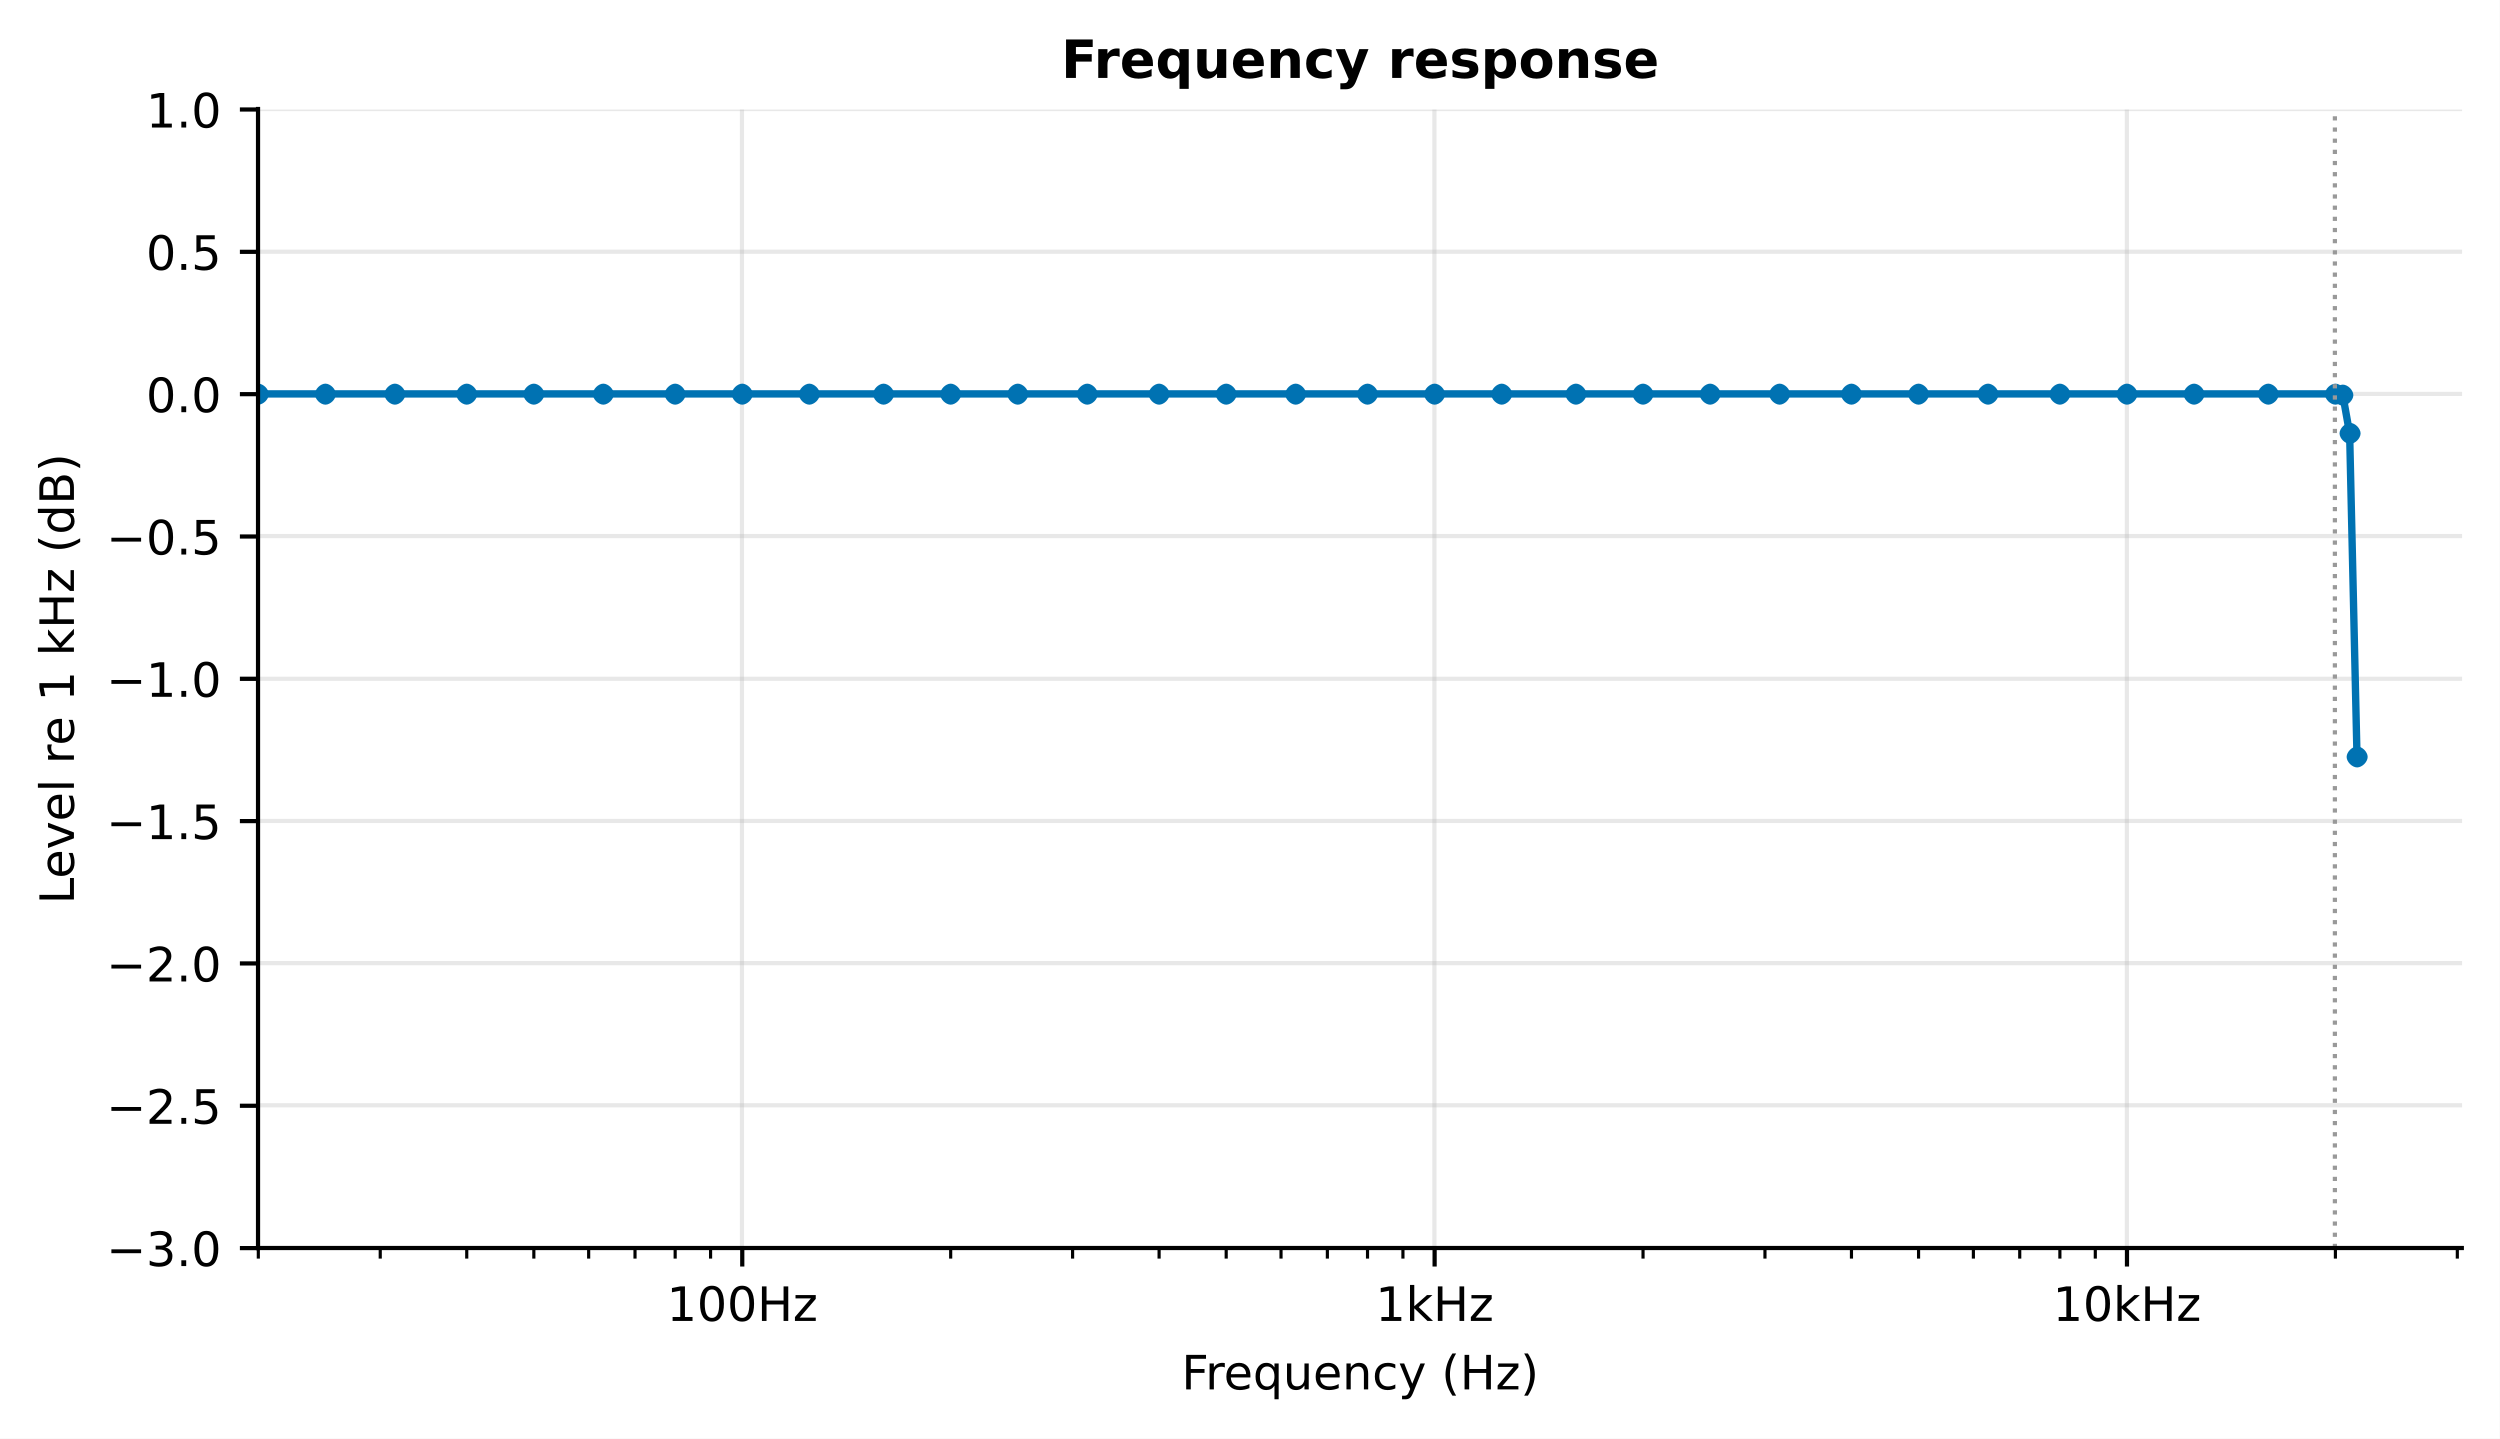
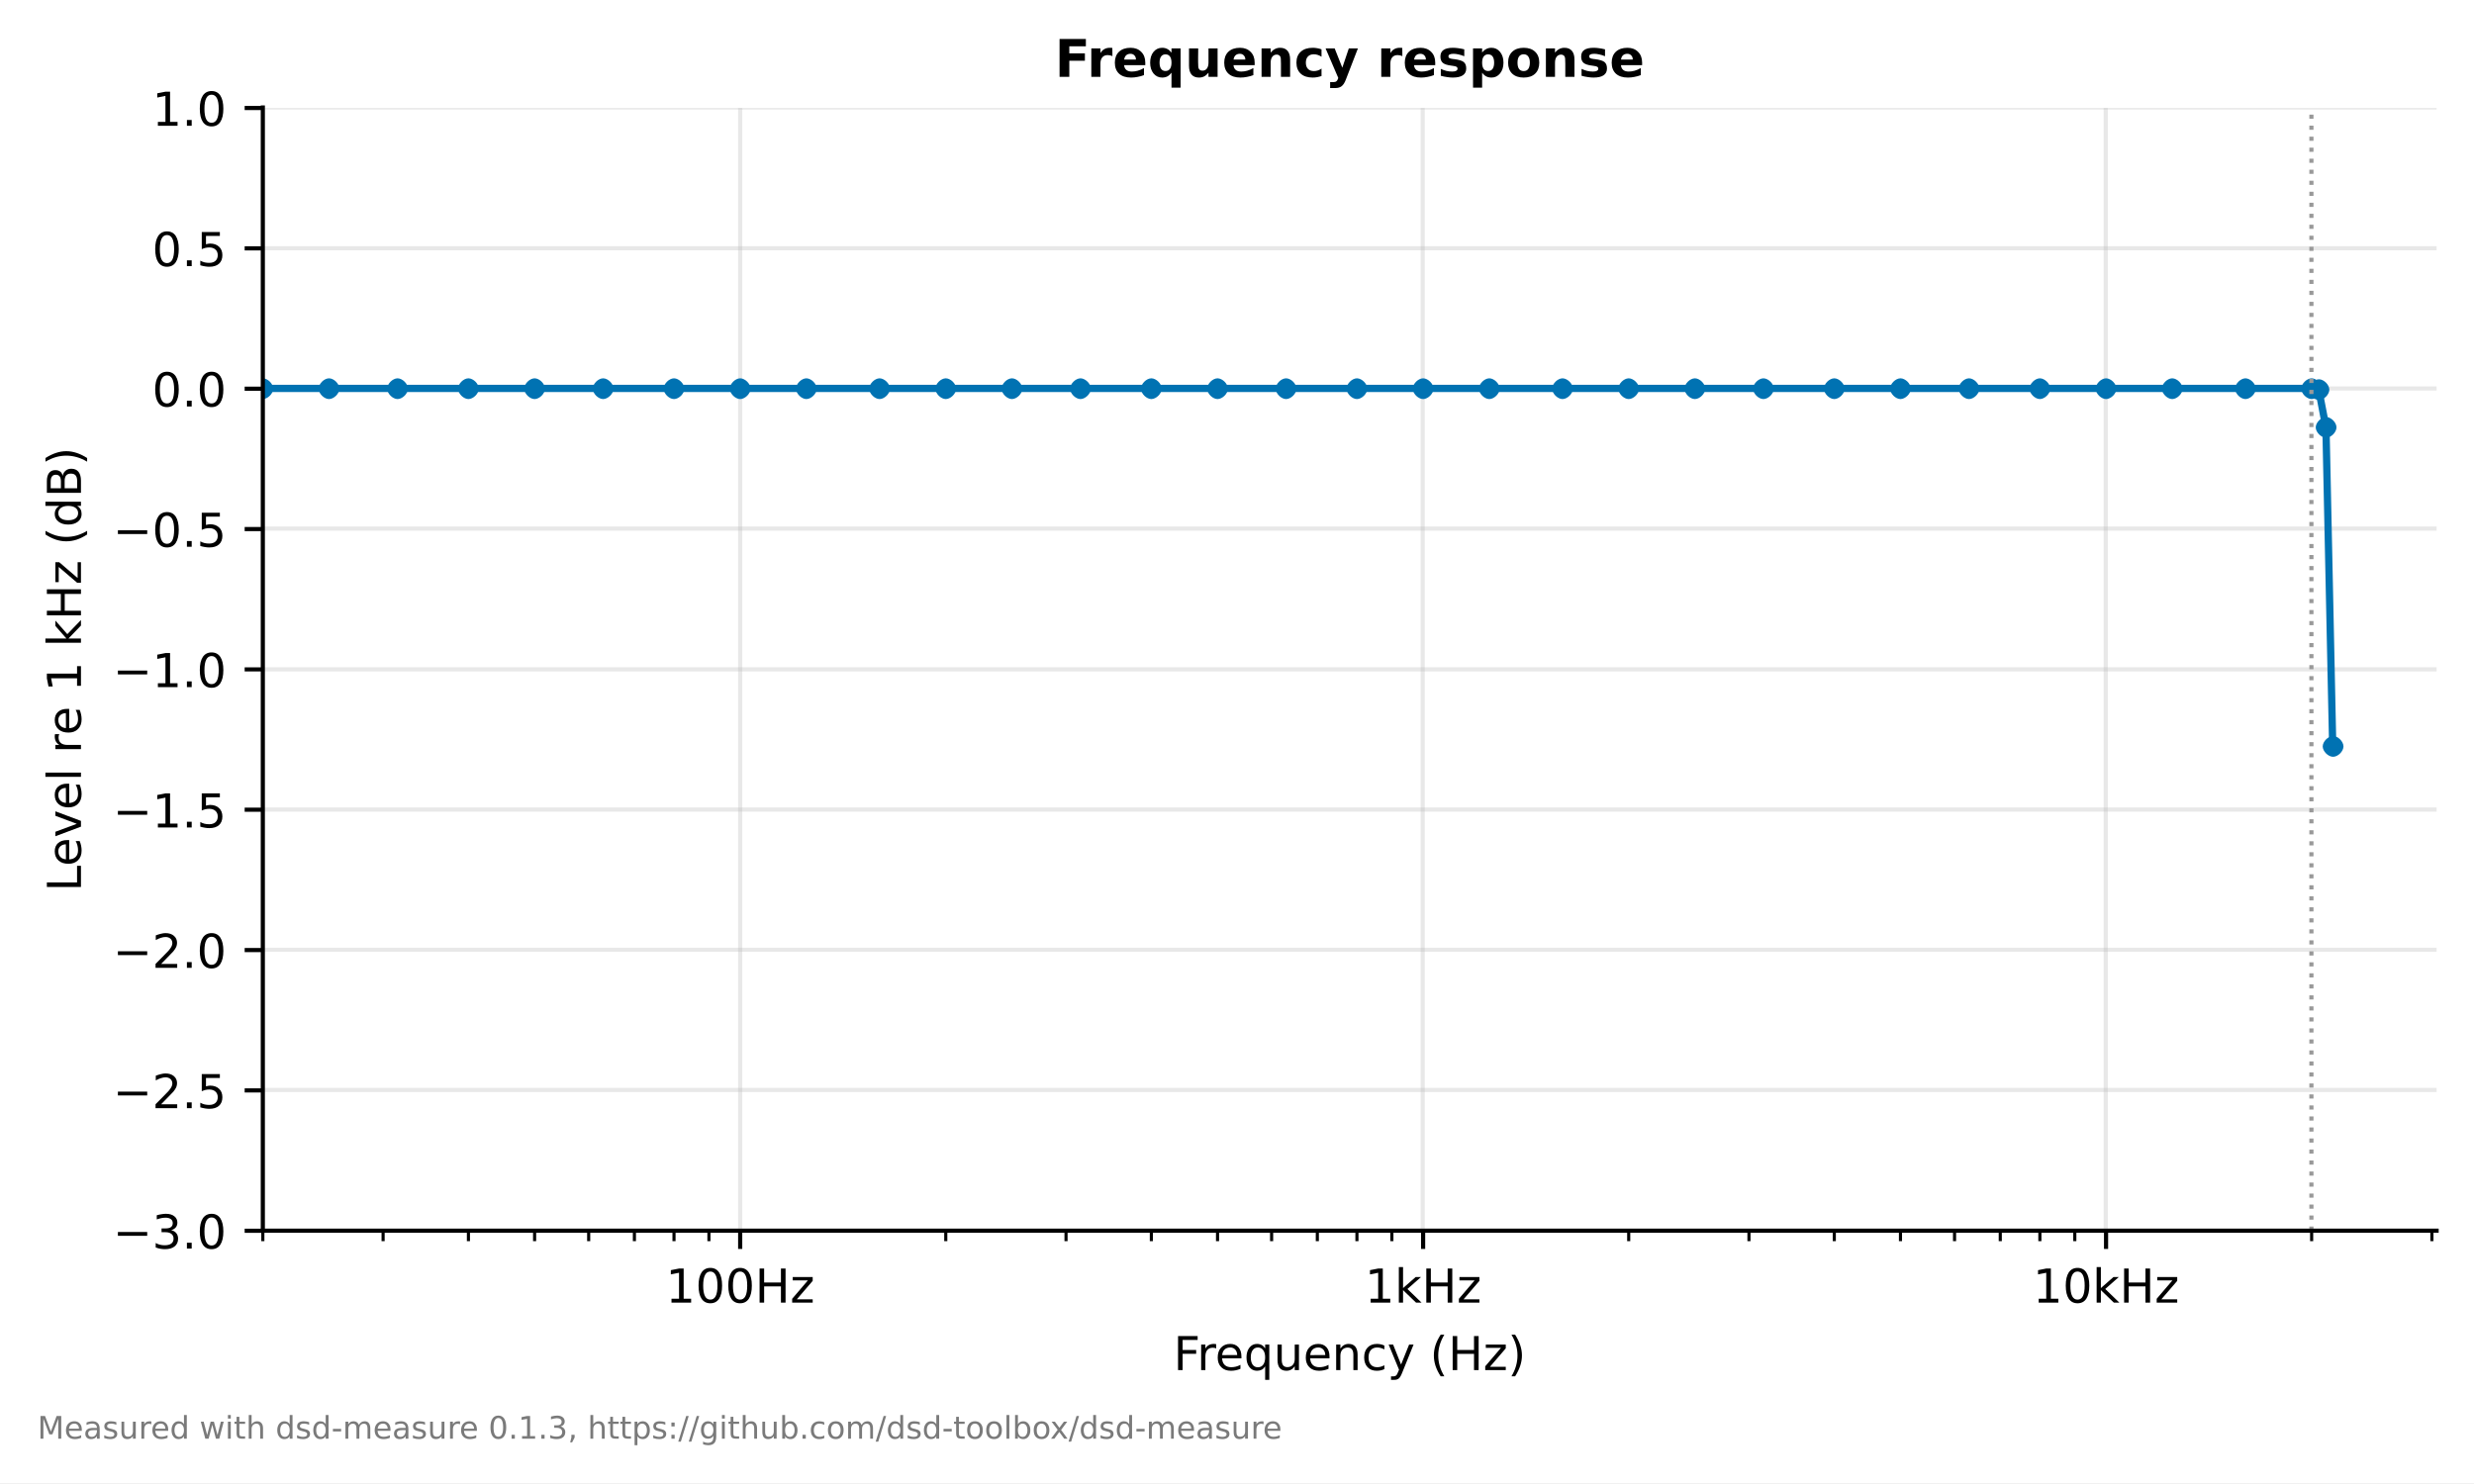
- <svg xmlns="http://www.w3.org/2000/svg" xmlns:xlink="http://www.w3.org/1999/xlink" width="474.755pt" height="273.214pt" viewBox="0 0 474.755 273.214" version="1.1">
+ <svg xmlns="http://www.w3.org/2000/svg" xmlns:xlink="http://www.w3.org/1999/xlink" width="476.302pt" height="285.698pt" viewBox="0 0 476.302 285.698" version="1.1">
  <defs>
    <style type="text/css">*{stroke-linejoin: round; stroke-linecap: butt}</style>
  </defs>
  <g id="figure_1">
    <g id="patch_1">
-       <path d="M 0 273.2  L 474.7 273.2  L 474.7 0  L 0 0  z " style="fill: #ffffff" />
+       <path d="M 0 285.6  L 476.3 285.6  L 476.3 0  L 0 0  z " style="fill: #ffffff" />
    </g>
    <g id="axes_1">
      <g id="patch_2">
-         <path d="M 49.0 237.0  L 467.5 237.0  L 467.5 20.7  L 49.0 20.7  z " style="fill: #ffffff" />
+         <path d="M 50.6 237.0  L 469.1 237.0  L 469.1 20.7  L 50.6 20.7  z " style="fill: #ffffff" />
      </g>
      <g id="matplotlib.axis_1">
        <g id="xtick_1">
          <g id="line2d_1">
-             <path d="M 140.9 237.0  L 140.9 20.7  " clip-path="url(#p0782255ea8)" style="fill: none; stroke: #b0b0b0; stroke-opacity: 0.3; stroke-width: 0.8; stroke-linecap: square" />
+             <path d="M 142.5 237.0  L 142.5 20.7  " clip-path="url(#p677a6bd1a1)" style="fill: none; stroke: #b0b0b0; stroke-opacity: 0.3; stroke-width: 0.8; stroke-linecap: square" />
          </g>
          <g id="line2d_2">
            <defs>
              <path id="m8cd0ebf494" d="M 0 0  L 0 3.5  " style="stroke: #000000; stroke-width: 0.8" />
            </defs>
            <g>
-               <use xlink:href="#m8cd0ebf494" x="140.956" y="237.014" style="stroke: #000000; stroke-width: 0.8" />
+               <use xlink:href="#m8cd0ebf494" x="142.503" y="237.014" style="stroke: #000000; stroke-width: 0.8" />
            </g>
          </g>
          <g id="text_1">
-             <text style="font-size: 9px; font-family: 'DejaVu Sans', 'Bitstream Vera Sans', 'Computer Modern Sans Serif', 'Lucida Grande', 'Verdana', 'Geneva', 'Lucid', 'Arial', 'Helvetica', 'Avant Garde', sans-serif; text-anchor: middle" x="140.956" y="250.852" transform="rotate(-0 140.9562 250.8515)">100Hz</text>
+             <text style="font-size: 9px; font-family: 'DejaVu Sans', 'Bitstream Vera Sans', 'Computer Modern Sans Serif', 'Lucida Grande', 'Verdana', 'Geneva', 'Lucid', 'Arial', 'Helvetica', 'Avant Garde', sans-serif; text-anchor: middle" x="142.503" y="250.852" transform="rotate(-0 142.5031 250.8515)">100Hz</text>
          </g>
        </g>
        <g id="xtick_2">
          <g id="line2d_3">
-             <path d="M 272.4 237.0  L 272.4 20.7  " clip-path="url(#p0782255ea8)" style="fill: none; stroke: #b0b0b0; stroke-opacity: 0.3; stroke-width: 0.8; stroke-linecap: square" />
+             <path d="M 273.9 237.0  L 273.9 20.7  " clip-path="url(#p677a6bd1a1)" style="fill: none; stroke: #b0b0b0; stroke-opacity: 0.3; stroke-width: 0.8; stroke-linecap: square" />
          </g>
          <g id="line2d_4">
            <g>
-               <use xlink:href="#m8cd0ebf494" x="272.437" y="237.014" style="stroke: #000000; stroke-width: 0.8" />
+               <use xlink:href="#m8cd0ebf494" x="273.984" y="237.014" style="stroke: #000000; stroke-width: 0.8" />
            </g>
          </g>
          <g id="text_2">
-             <text style="font-size: 9px; font-family: 'DejaVu Sans', 'Bitstream Vera Sans', 'Computer Modern Sans Serif', 'Lucida Grande', 'Verdana', 'Geneva', 'Lucid', 'Arial', 'Helvetica', 'Avant Garde', sans-serif; text-anchor: middle" x="272.437" y="250.852" transform="rotate(-0 272.4368 250.8522)">1kHz</text>
+             <text style="font-size: 9px; font-family: 'DejaVu Sans', 'Bitstream Vera Sans', 'Computer Modern Sans Serif', 'Lucida Grande', 'Verdana', 'Geneva', 'Lucid', 'Arial', 'Helvetica', 'Avant Garde', sans-serif; text-anchor: middle" x="273.984" y="250.852" transform="rotate(-0 273.9837 250.8522)">1kHz</text>
          </g>
        </g>
        <g id="xtick_3">
          <g id="line2d_5">
-             <path d="M 403.9 237.0  L 403.9 20.7  " clip-path="url(#p0782255ea8)" style="fill: none; stroke: #b0b0b0; stroke-opacity: 0.3; stroke-width: 0.8; stroke-linecap: square" />
+             <path d="M 405.4 237.0  L 405.4 20.7  " clip-path="url(#p677a6bd1a1)" style="fill: none; stroke: #b0b0b0; stroke-opacity: 0.3; stroke-width: 0.8; stroke-linecap: square" />
          </g>
          <g id="line2d_6">
            <g>
-               <use xlink:href="#m8cd0ebf494" x="403.917" y="237.014" style="stroke: #000000; stroke-width: 0.8" />
+               <use xlink:href="#m8cd0ebf494" x="405.464" y="237.014" style="stroke: #000000; stroke-width: 0.8" />
            </g>
          </g>
          <g id="text_3">
-             <text style="font-size: 9px; font-family: 'DejaVu Sans', 'Bitstream Vera Sans', 'Computer Modern Sans Serif', 'Lucida Grande', 'Verdana', 'Geneva', 'Lucid', 'Arial', 'Helvetica', 'Avant Garde', sans-serif; text-anchor: middle" x="403.917" y="250.852" transform="rotate(-0 403.9175 250.8522)">10kHz</text>
+             <text style="font-size: 9px; font-family: 'DejaVu Sans', 'Bitstream Vera Sans', 'Computer Modern Sans Serif', 'Lucida Grande', 'Verdana', 'Geneva', 'Lucid', 'Arial', 'Helvetica', 'Avant Garde', sans-serif; text-anchor: middle" x="405.464" y="250.852" transform="rotate(-0 405.4643 250.8522)">10kHz</text>
          </g>
        </g>
        <g id="xtick_4">
          <g id="line2d_7">
            <defs>
              <path id="mee58567cf6" d="M 0 0  L 0 2  " style="stroke: #000000; stroke-width: 0.6" />
            </defs>
            <g>
-               <use xlink:href="#mee58567cf6" x="49.055" y="237.014" style="stroke: #000000; stroke-width: 0.6" />
+               <use xlink:href="#mee58567cf6" x="50.602" y="237.014" style="stroke: #000000; stroke-width: 0.6" />
            </g>
          </g>
        </g>
        <g id="xtick_5">
          <g id="line2d_8">
            <g>
-               <use xlink:href="#mee58567cf6" x="72.208" y="237.014" style="stroke: #000000; stroke-width: 0.6" />
+               <use xlink:href="#mee58567cf6" x="73.755" y="237.014" style="stroke: #000000; stroke-width: 0.6" />
            </g>
          </g>
        </g>
        <g id="xtick_6">
          <g id="line2d_9">
            <g>
-               <use xlink:href="#mee58567cf6" x="88.635" y="237.014" style="stroke: #000000; stroke-width: 0.6" />
+               <use xlink:href="#mee58567cf6" x="90.182" y="237.014" style="stroke: #000000; stroke-width: 0.6" />
            </g>
          </g>
        </g>
        <g id="xtick_7">
          <g id="line2d_10">
            <g>
-               <use xlink:href="#mee58567cf6" x="101.377" y="237.014" style="stroke: #000000; stroke-width: 0.6" />
+               <use xlink:href="#mee58567cf6" x="102.924" y="237.014" style="stroke: #000000; stroke-width: 0.6" />
            </g>
          </g>
        </g>
        <g id="xtick_8">
          <g id="line2d_11">
            <g>
-               <use xlink:href="#mee58567cf6" x="111.787" y="237.014" style="stroke: #000000; stroke-width: 0.6" />
+               <use xlink:href="#mee58567cf6" x="113.334" y="237.014" style="stroke: #000000; stroke-width: 0.6" />
            </g>
          </g>
        </g>
        <g id="xtick_9">
          <g id="line2d_12">
            <g>
-               <use xlink:href="#mee58567cf6" x="120.59" y="237.014" style="stroke: #000000; stroke-width: 0.6" />
+               <use xlink:href="#mee58567cf6" x="122.137" y="237.014" style="stroke: #000000; stroke-width: 0.6" />
            </g>
          </g>
        </g>
        <g id="xtick_10">
          <g id="line2d_13">
            <g>
-               <use xlink:href="#mee58567cf6" x="128.214" y="237.014" style="stroke: #000000; stroke-width: 0.6" />
+               <use xlink:href="#mee58567cf6" x="129.761" y="237.014" style="stroke: #000000; stroke-width: 0.6" />
            </g>
          </g>
        </g>
        <g id="xtick_11">
          <g id="line2d_14">
            <g>
-               <use xlink:href="#mee58567cf6" x="134.94" y="237.014" style="stroke: #000000; stroke-width: 0.6" />
+               <use xlink:href="#mee58567cf6" x="136.487" y="237.014" style="stroke: #000000; stroke-width: 0.6" />
            </g>
          </g>
        </g>
        <g id="xtick_12">
          <g id="line2d_15">
            <g>
-               <use xlink:href="#mee58567cf6" x="180.536" y="237.014" style="stroke: #000000; stroke-width: 0.6" />
+               <use xlink:href="#mee58567cf6" x="182.083" y="237.014" style="stroke: #000000; stroke-width: 0.6" />
            </g>
          </g>
        </g>
        <g id="xtick_13">
          <g id="line2d_16">
            <g>
-               <use xlink:href="#mee58567cf6" x="203.688" y="237.014" style="stroke: #000000; stroke-width: 0.6" />
+               <use xlink:href="#mee58567cf6" x="205.235" y="237.014" style="stroke: #000000; stroke-width: 0.6" />
            </g>
          </g>
        </g>
        <g id="xtick_14">
          <g id="line2d_17">
            <g>
-               <use xlink:href="#mee58567cf6" x="220.115" y="237.014" style="stroke: #000000; stroke-width: 0.6" />
+               <use xlink:href="#mee58567cf6" x="221.662" y="237.014" style="stroke: #000000; stroke-width: 0.6" />
            </g>
          </g>
        </g>
        <g id="xtick_15">
          <g id="line2d_18">
            <g>
-               <use xlink:href="#mee58567cf6" x="232.857" y="237.014" style="stroke: #000000; stroke-width: 0.6" />
+               <use xlink:href="#mee58567cf6" x="234.404" y="237.014" style="stroke: #000000; stroke-width: 0.6" />
            </g>
          </g>
        </g>
        <g id="xtick_16">
          <g id="line2d_19">
            <g>
-               <use xlink:href="#mee58567cf6" x="243.268" y="237.014" style="stroke: #000000; stroke-width: 0.6" />
+               <use xlink:href="#mee58567cf6" x="244.815" y="237.014" style="stroke: #000000; stroke-width: 0.6" />
            </g>
          </g>
        </g>
        <g id="xtick_17">
          <g id="line2d_20">
            <g>
-               <use xlink:href="#mee58567cf6" x="252.07" y="237.014" style="stroke: #000000; stroke-width: 0.6" />
+               <use xlink:href="#mee58567cf6" x="253.617" y="237.014" style="stroke: #000000; stroke-width: 0.6" />
            </g>
          </g>
        </g>
        <g id="xtick_18">
          <g id="line2d_21">
            <g>
-               <use xlink:href="#mee58567cf6" x="259.695" y="237.014" style="stroke: #000000; stroke-width: 0.6" />
+               <use xlink:href="#mee58567cf6" x="261.242" y="237.014" style="stroke: #000000; stroke-width: 0.6" />
            </g>
          </g>
        </g>
        <g id="xtick_19">
          <g id="line2d_22">
            <g>
-               <use xlink:href="#mee58567cf6" x="266.421" y="237.014" style="stroke: #000000; stroke-width: 0.6" />
+               <use xlink:href="#mee58567cf6" x="267.967" y="237.014" style="stroke: #000000; stroke-width: 0.6" />
            </g>
          </g>
        </g>
        <g id="xtick_20">
          <g id="line2d_23">
            <g>
-               <use xlink:href="#mee58567cf6" x="312.016" y="237.014" style="stroke: #000000; stroke-width: 0.6" />
+               <use xlink:href="#mee58567cf6" x="313.563" y="237.014" style="stroke: #000000; stroke-width: 0.6" />
            </g>
          </g>
        </g>
        <g id="xtick_21">
          <g id="line2d_24">
            <g>
-               <use xlink:href="#mee58567cf6" x="335.169" y="237.014" style="stroke: #000000; stroke-width: 0.6" />
+               <use xlink:href="#mee58567cf6" x="336.716" y="237.014" style="stroke: #000000; stroke-width: 0.6" />
            </g>
          </g>
        </g>
        <g id="xtick_22">
          <g id="line2d_25">
            <g>
-               <use xlink:href="#mee58567cf6" x="351.596" y="237.014" style="stroke: #000000; stroke-width: 0.6" />
+               <use xlink:href="#mee58567cf6" x="353.143" y="237.014" style="stroke: #000000; stroke-width: 0.6" />
            </g>
          </g>
        </g>
        <g id="xtick_23">
          <g id="line2d_26">
            <g>
-               <use xlink:href="#mee58567cf6" x="364.338" y="237.014" style="stroke: #000000; stroke-width: 0.6" />
+               <use xlink:href="#mee58567cf6" x="365.885" y="237.014" style="stroke: #000000; stroke-width: 0.6" />
            </g>
          </g>
        </g>
        <g id="xtick_24">
          <g id="line2d_27">
            <g>
-               <use xlink:href="#mee58567cf6" x="374.749" y="237.014" style="stroke: #000000; stroke-width: 0.6" />
+               <use xlink:href="#mee58567cf6" x="376.296" y="237.014" style="stroke: #000000; stroke-width: 0.6" />
            </g>
          </g>
        </g>
        <g id="xtick_25">
          <g id="line2d_28">
            <g>
-               <use xlink:href="#mee58567cf6" x="383.551" y="237.014" style="stroke: #000000; stroke-width: 0.6" />
+               <use xlink:href="#mee58567cf6" x="385.098" y="237.014" style="stroke: #000000; stroke-width: 0.6" />
            </g>
          </g>
        </g>
        <g id="xtick_26">
          <g id="line2d_29">
            <g>
-               <use xlink:href="#mee58567cf6" x="391.176" y="237.014" style="stroke: #000000; stroke-width: 0.6" />
+               <use xlink:href="#mee58567cf6" x="392.723" y="237.014" style="stroke: #000000; stroke-width: 0.6" />
            </g>
          </g>
        </g>
        <g id="xtick_27">
          <g id="line2d_30">
            <g>
-               <use xlink:href="#mee58567cf6" x="397.901" y="237.014" style="stroke: #000000; stroke-width: 0.6" />
+               <use xlink:href="#mee58567cf6" x="399.448" y="237.014" style="stroke: #000000; stroke-width: 0.6" />
            </g>
          </g>
        </g>
        <g id="xtick_28">
          <g id="line2d_31">
            <g>
-               <use xlink:href="#mee58567cf6" x="443.497" y="237.014" style="stroke: #000000; stroke-width: 0.6" />
+               <use xlink:href="#mee58567cf6" x="445.044" y="237.014" style="stroke: #000000; stroke-width: 0.6" />
            </g>
          </g>
        </g>
        <g id="xtick_29">
          <g id="line2d_32">
            <g>
-               <use xlink:href="#mee58567cf6" x="466.65" y="237.014" style="stroke: #000000; stroke-width: 0.6" />
+               <use xlink:href="#mee58567cf6" x="468.197" y="237.014" style="stroke: #000000; stroke-width: 0.6" />
            </g>
          </g>
        </g>
        <g id="text_4">
-           <text style="font-size: 9px; font-family: 'DejaVu Sans', 'Bitstream Vera Sans', 'Computer Modern Sans Serif', 'Lucida Grande', 'Verdana', 'Geneva', 'Lucid', 'Arial', 'Helvetica', 'Avant Garde', sans-serif; text-anchor: middle" x="258.305" y="263.852" transform="rotate(-0 258.3052 263.8523)">Frequency (Hz)</text>
+           <text style="font-size: 9px; font-family: 'DejaVu Sans', 'Bitstream Vera Sans', 'Computer Modern Sans Serif', 'Lucida Grande', 'Verdana', 'Geneva', 'Lucid', 'Arial', 'Helvetica', 'Avant Garde', sans-serif; text-anchor: middle" x="259.852" y="263.852" transform="rotate(-0 259.8521 263.8523)">Frequency (Hz)</text>
        </g>
      </g>
      <g id="matplotlib.axis_2">
        <g id="ytick_1">
          <g id="line2d_33">
-             <path d="M 49.0 237.0  L 467.5 237.0  " clip-path="url(#p0782255ea8)" style="fill: none; stroke: #b0b0b0; stroke-opacity: 0.3; stroke-width: 0.8; stroke-linecap: square" />
+             <path d="M 50.6 237.0  L 469.1 237.0  " clip-path="url(#p677a6bd1a1)" style="fill: none; stroke: #b0b0b0; stroke-opacity: 0.3; stroke-width: 0.8; stroke-linecap: square" />
          </g>
          <g id="line2d_34">
            <defs>
              <path id="mc18d02b6f9" d="M 0 0  L -3.5 0  " style="stroke: #000000; stroke-width: 0.8" />
            </defs>
            <g>
-               <use xlink:href="#mc18d02b6f9" x="49.055" y="237.014" style="stroke: #000000; stroke-width: 0.8" />
+               <use xlink:href="#mc18d02b6f9" x="50.602" y="237.014" style="stroke: #000000; stroke-width: 0.8" />
            </g>
          </g>
          <g id="text_5">
-             <text style="font-size: 9px; font-family: 'DejaVu Sans', 'Bitstream Vera Sans', 'Computer Modern Sans Serif', 'Lucida Grande', 'Verdana', 'Geneva', 'Lucid', 'Arial', 'Helvetica', 'Avant Garde', sans-serif; text-anchor: end" x="42.055" y="240.433" transform="rotate(-0 42.05523 240.4326)">−3.0</text>
+             <text style="font-size: 9px; font-family: 'DejaVu Sans', 'Bitstream Vera Sans', 'Computer Modern Sans Serif', 'Lucida Grande', 'Verdana', 'Geneva', 'Lucid', 'Arial', 'Helvetica', 'Avant Garde', sans-serif; text-anchor: end" x="43.602" y="240.433" transform="rotate(-0 43.60211 240.4326)">−3.0</text>
          </g>
        </g>
        <g id="ytick_2">
          <g id="line2d_35">
-             <path d="M 49.0 209.9  L 467.5 209.9  " clip-path="url(#p0782255ea8)" style="fill: none; stroke: #b0b0b0; stroke-opacity: 0.3; stroke-width: 0.8; stroke-linecap: square" />
+             <path d="M 50.6 209.9  L 469.1 209.9  " clip-path="url(#p677a6bd1a1)" style="fill: none; stroke: #b0b0b0; stroke-opacity: 0.3; stroke-width: 0.8; stroke-linecap: square" />
          </g>
          <g id="line2d_36">
            <g>
-               <use xlink:href="#mc18d02b6f9" x="49.055" y="209.987" style="stroke: #000000; stroke-width: 0.8" />
+               <use xlink:href="#mc18d02b6f9" x="50.602" y="209.987" style="stroke: #000000; stroke-width: 0.8" />
            </g>
          </g>
          <g id="text_6">
-             <text style="font-size: 9px; font-family: 'DejaVu Sans', 'Bitstream Vera Sans', 'Computer Modern Sans Serif', 'Lucida Grande', 'Verdana', 'Geneva', 'Lucid', 'Arial', 'Helvetica', 'Avant Garde', sans-serif; text-anchor: end" x="42.055" y="213.406" transform="rotate(-0 42.05523 213.4056)">−2.5</text>
+             <text style="font-size: 9px; font-family: 'DejaVu Sans', 'Bitstream Vera Sans', 'Computer Modern Sans Serif', 'Lucida Grande', 'Verdana', 'Geneva', 'Lucid', 'Arial', 'Helvetica', 'Avant Garde', sans-serif; text-anchor: end" x="43.602" y="213.406" transform="rotate(-0 43.60211 213.4056)">−2.5</text>
          </g>
        </g>
        <g id="ytick_3">
          <g id="line2d_37">
-             <path d="M 49.0 182.9  L 467.5 182.9  " clip-path="url(#p0782255ea8)" style="fill: none; stroke: #b0b0b0; stroke-opacity: 0.3; stroke-width: 0.8; stroke-linecap: square" />
+             <path d="M 50.6 182.9  L 469.1 182.9  " clip-path="url(#p677a6bd1a1)" style="fill: none; stroke: #b0b0b0; stroke-opacity: 0.3; stroke-width: 0.8; stroke-linecap: square" />
          </g>
          <g id="line2d_38">
            <g>
-               <use xlink:href="#mc18d02b6f9" x="49.055" y="182.96" style="stroke: #000000; stroke-width: 0.8" />
+               <use xlink:href="#mc18d02b6f9" x="50.602" y="182.96" style="stroke: #000000; stroke-width: 0.8" />
            </g>
          </g>
          <g id="text_7">
-             <text style="font-size: 9px; font-family: 'DejaVu Sans', 'Bitstream Vera Sans', 'Computer Modern Sans Serif', 'Lucida Grande', 'Verdana', 'Geneva', 'Lucid', 'Arial', 'Helvetica', 'Avant Garde', sans-serif; text-anchor: end" x="42.055" y="186.379" transform="rotate(-0 42.05523 186.3786)">−2.0</text>
+             <text style="font-size: 9px; font-family: 'DejaVu Sans', 'Bitstream Vera Sans', 'Computer Modern Sans Serif', 'Lucida Grande', 'Verdana', 'Geneva', 'Lucid', 'Arial', 'Helvetica', 'Avant Garde', sans-serif; text-anchor: end" x="43.602" y="186.379" transform="rotate(-0 43.60211 186.3786)">−2.0</text>
          </g>
        </g>
        <g id="ytick_4">
          <g id="line2d_39">
-             <path d="M 49.0 155.9  L 467.5 155.9  " clip-path="url(#p0782255ea8)" style="fill: none; stroke: #b0b0b0; stroke-opacity: 0.3; stroke-width: 0.8; stroke-linecap: square" />
+             <path d="M 50.6 155.9  L 469.1 155.9  " clip-path="url(#p677a6bd1a1)" style="fill: none; stroke: #b0b0b0; stroke-opacity: 0.3; stroke-width: 0.8; stroke-linecap: square" />
          </g>
          <g id="line2d_40">
            <g>
-               <use xlink:href="#mc18d02b6f9" x="49.055" y="155.933" style="stroke: #000000; stroke-width: 0.8" />
+               <use xlink:href="#mc18d02b6f9" x="50.602" y="155.933" style="stroke: #000000; stroke-width: 0.8" />
            </g>
          </g>
          <g id="text_8">
-             <text style="font-size: 9px; font-family: 'DejaVu Sans', 'Bitstream Vera Sans', 'Computer Modern Sans Serif', 'Lucida Grande', 'Verdana', 'Geneva', 'Lucid', 'Arial', 'Helvetica', 'Avant Garde', sans-serif; text-anchor: end" x="42.055" y="159.352" transform="rotate(-0 42.05523 159.3516)">−1.5</text>
+             <text style="font-size: 9px; font-family: 'DejaVu Sans', 'Bitstream Vera Sans', 'Computer Modern Sans Serif', 'Lucida Grande', 'Verdana', 'Geneva', 'Lucid', 'Arial', 'Helvetica', 'Avant Garde', sans-serif; text-anchor: end" x="43.602" y="159.352" transform="rotate(-0 43.60211 159.3516)">−1.5</text>
          </g>
        </g>
        <g id="ytick_5">
          <g id="line2d_41">
-             <path d="M 49.0 128.9  L 467.5 128.9  " clip-path="url(#p0782255ea8)" style="fill: none; stroke: #b0b0b0; stroke-opacity: 0.3; stroke-width: 0.8; stroke-linecap: square" />
+             <path d="M 50.6 128.9  L 469.1 128.9  " clip-path="url(#p677a6bd1a1)" style="fill: none; stroke: #b0b0b0; stroke-opacity: 0.3; stroke-width: 0.8; stroke-linecap: square" />
          </g>
          <g id="line2d_42">
            <g>
-               <use xlink:href="#mc18d02b6f9" x="49.055" y="128.906" style="stroke: #000000; stroke-width: 0.8" />
+               <use xlink:href="#mc18d02b6f9" x="50.602" y="128.906" style="stroke: #000000; stroke-width: 0.8" />
            </g>
          </g>
          <g id="text_9">
-             <text style="font-size: 9px; font-family: 'DejaVu Sans', 'Bitstream Vera Sans', 'Computer Modern Sans Serif', 'Lucida Grande', 'Verdana', 'Geneva', 'Lucid', 'Arial', 'Helvetica', 'Avant Garde', sans-serif; text-anchor: end" x="42.055" y="132.325" transform="rotate(-0 42.05523 132.3246)">−1.0</text>
+             <text style="font-size: 9px; font-family: 'DejaVu Sans', 'Bitstream Vera Sans', 'Computer Modern Sans Serif', 'Lucida Grande', 'Verdana', 'Geneva', 'Lucid', 'Arial', 'Helvetica', 'Avant Garde', sans-serif; text-anchor: end" x="43.602" y="132.325" transform="rotate(-0 43.60211 132.3246)">−1.0</text>
          </g>
        </g>
        <g id="ytick_6">
          <g id="line2d_43">
-             <path d="M 49.0 101.8  L 467.5 101.8  " clip-path="url(#p0782255ea8)" style="fill: none; stroke: #b0b0b0; stroke-opacity: 0.3; stroke-width: 0.8; stroke-linecap: square" />
+             <path d="M 50.6 101.8  L 469.1 101.8  " clip-path="url(#p677a6bd1a1)" style="fill: none; stroke: #b0b0b0; stroke-opacity: 0.3; stroke-width: 0.8; stroke-linecap: square" />
          </g>
          <g id="line2d_44">
            <g>
-               <use xlink:href="#mc18d02b6f9" x="49.055" y="101.879" style="stroke: #000000; stroke-width: 0.8" />
+               <use xlink:href="#mc18d02b6f9" x="50.602" y="101.879" style="stroke: #000000; stroke-width: 0.8" />
            </g>
          </g>
          <g id="text_10">
-             <text style="font-size: 9px; font-family: 'DejaVu Sans', 'Bitstream Vera Sans', 'Computer Modern Sans Serif', 'Lucida Grande', 'Verdana', 'Geneva', 'Lucid', 'Arial', 'Helvetica', 'Avant Garde', sans-serif; text-anchor: end" x="42.055" y="105.298" transform="rotate(-0 42.05523 105.2976)">−0.5</text>
+             <text style="font-size: 9px; font-family: 'DejaVu Sans', 'Bitstream Vera Sans', 'Computer Modern Sans Serif', 'Lucida Grande', 'Verdana', 'Geneva', 'Lucid', 'Arial', 'Helvetica', 'Avant Garde', sans-serif; text-anchor: end" x="43.602" y="105.298" transform="rotate(-0 43.60211 105.2976)">−0.5</text>
          </g>
        </g>
        <g id="ytick_7">
          <g id="line2d_45">
-             <path d="M 49.0 74.8  L 467.5 74.8  " clip-path="url(#p0782255ea8)" style="fill: none; stroke: #b0b0b0; stroke-opacity: 0.3; stroke-width: 0.8; stroke-linecap: square" />
+             <path d="M 50.6 74.8  L 469.1 74.8  " clip-path="url(#p677a6bd1a1)" style="fill: none; stroke: #b0b0b0; stroke-opacity: 0.3; stroke-width: 0.8; stroke-linecap: square" />
          </g>
          <g id="line2d_46">
            <g>
-               <use xlink:href="#mc18d02b6f9" x="49.055" y="74.852" style="stroke: #000000; stroke-width: 0.8" />
+               <use xlink:href="#mc18d02b6f9" x="50.602" y="74.852" style="stroke: #000000; stroke-width: 0.8" />
            </g>
          </g>
          <g id="text_11">
-             <text style="font-size: 9px; font-family: 'DejaVu Sans', 'Bitstream Vera Sans', 'Computer Modern Sans Serif', 'Lucida Grande', 'Verdana', 'Geneva', 'Lucid', 'Arial', 'Helvetica', 'Avant Garde', sans-serif; text-anchor: end" x="42.055" y="78.271" transform="rotate(-0 42.05523 78.2706)">0.0</text>
+             <text style="font-size: 9px; font-family: 'DejaVu Sans', 'Bitstream Vera Sans', 'Computer Modern Sans Serif', 'Lucida Grande', 'Verdana', 'Geneva', 'Lucid', 'Arial', 'Helvetica', 'Avant Garde', sans-serif; text-anchor: end" x="43.602" y="78.271" transform="rotate(-0 43.60211 78.2706)">0.0</text>
          </g>
        </g>
        <g id="ytick_8">
          <g id="line2d_47">
-             <path d="M 49.0 47.8  L 467.5 47.8  " clip-path="url(#p0782255ea8)" style="fill: none; stroke: #b0b0b0; stroke-opacity: 0.3; stroke-width: 0.8; stroke-linecap: square" />
+             <path d="M 50.6 47.8  L 469.1 47.8  " clip-path="url(#p677a6bd1a1)" style="fill: none; stroke: #b0b0b0; stroke-opacity: 0.3; stroke-width: 0.8; stroke-linecap: square" />
          </g>
          <g id="line2d_48">
            <g>
-               <use xlink:href="#mc18d02b6f9" x="49.055" y="47.825" style="stroke: #000000; stroke-width: 0.8" />
+               <use xlink:href="#mc18d02b6f9" x="50.602" y="47.825" style="stroke: #000000; stroke-width: 0.8" />
            </g>
          </g>
          <g id="text_12">
-             <text style="font-size: 9px; font-family: 'DejaVu Sans', 'Bitstream Vera Sans', 'Computer Modern Sans Serif', 'Lucida Grande', 'Verdana', 'Geneva', 'Lucid', 'Arial', 'Helvetica', 'Avant Garde', sans-serif; text-anchor: end" x="42.055" y="51.244" transform="rotate(-0 42.05523 51.2436)">0.5</text>
+             <text style="font-size: 9px; font-family: 'DejaVu Sans', 'Bitstream Vera Sans', 'Computer Modern Sans Serif', 'Lucida Grande', 'Verdana', 'Geneva', 'Lucid', 'Arial', 'Helvetica', 'Avant Garde', sans-serif; text-anchor: end" x="43.602" y="51.244" transform="rotate(-0 43.60211 51.2436)">0.5</text>
          </g>
        </g>
        <g id="ytick_9">
          <g id="line2d_49">
-             <path d="M 49.0 20.7  L 467.5 20.7  " clip-path="url(#p0782255ea8)" style="fill: none; stroke: #b0b0b0; stroke-opacity: 0.3; stroke-width: 0.8; stroke-linecap: square" />
+             <path d="M 50.6 20.7  L 469.1 20.7  " clip-path="url(#p677a6bd1a1)" style="fill: none; stroke: #b0b0b0; stroke-opacity: 0.3; stroke-width: 0.8; stroke-linecap: square" />
          </g>
          <g id="line2d_50">
            <g>
-               <use xlink:href="#mc18d02b6f9" x="49.055" y="20.798" style="stroke: #000000; stroke-width: 0.8" />
+               <use xlink:href="#mc18d02b6f9" x="50.602" y="20.798" style="stroke: #000000; stroke-width: 0.8" />
            </g>
          </g>
          <g id="text_13">
-             <text style="font-size: 9px; font-family: 'DejaVu Sans', 'Bitstream Vera Sans', 'Computer Modern Sans Serif', 'Lucida Grande', 'Verdana', 'Geneva', 'Lucid', 'Arial', 'Helvetica', 'Avant Garde', sans-serif; text-anchor: end" x="42.055" y="24.217" transform="rotate(-0 42.05523 24.2166)">1.0</text>
+             <text style="font-size: 9px; font-family: 'DejaVu Sans', 'Bitstream Vera Sans', 'Computer Modern Sans Serif', 'Lucida Grande', 'Verdana', 'Geneva', 'Lucid', 'Arial', 'Helvetica', 'Avant Garde', sans-serif; text-anchor: end" x="43.602" y="24.217" transform="rotate(-0 43.60211 24.2166)">1.0</text>
          </g>
        </g>
        <g id="text_14">
-           <text style="font-size: 9px; font-family: 'DejaVu Sans', 'Bitstream Vera Sans', 'Computer Modern Sans Serif', 'Lucida Grande', 'Verdana', 'Geneva', 'Lucid', 'Arial', 'Helvetica', 'Avant Garde', sans-serif; text-anchor: middle" x="14.039" y="128.906" transform="rotate(-90 14.03859 128.9057)">Level re 1 kHz (dB)</text>
+           <text style="font-size: 9px; font-family: 'DejaVu Sans', 'Bitstream Vera Sans', 'Computer Modern Sans Serif', 'Lucida Grande', 'Verdana', 'Geneva', 'Lucid', 'Arial', 'Helvetica', 'Avant Garde', sans-serif; text-anchor: middle" x="15.585" y="128.906" transform="rotate(-90 15.58547 128.9057)">Level re 1 kHz (dB)</text>
        </g>
      </g>
      <g id="line2d_51">
-         <path d="M 49.0 74.8  L 61.7 74.8  L 74.9 74.8  L 88.6 74.8  L 101.3 74.8  L 114.5 74.8  L 128.2 74.8  L 140.9 74.8  L 153.6 74.8  L 167.7 74.8  L 180.5 74.8  L 193.2 74.8  L 206.4 74.8  L 220.1 74.8  L 232.8 74.8  L 246.0 74.8  L 259.6 74.8  L 272.4 74.8  L 285.1 74.8  L 299.2 74.8  L 312.0 74.8  L 324.7 74.8  L 337.9 74.8  L 351.5 74.8  L 364.3 74.8  L 377.5 74.8  L 391.1 74.8  L 403.9 74.8  L 416.6 74.8  L 430.7 74.8  L 443.4 74.8  L 444.9 75.0  L 446.2 82.3  L 447.6 143.7  " clip-path="url(#p0782255ea8)" style="fill: none; stroke: #0072b2; stroke-width: 1.4; stroke-linecap: square" />
+         <path d="M 50.6 74.8  L 63.3 74.8  L 76.5 74.8  L 90.1 74.8  L 102.9 74.8  L 116.1 74.8  L 129.7 74.8  L 142.5 74.8  L 155.2 74.8  L 169.3 74.8  L 182.0 74.8  L 194.8 74.8  L 208.0 74.8  L 221.6 74.8  L 234.4 74.8  L 247.6 74.8  L 261.2 74.8  L 273.9 74.8  L 286.7 74.8  L 300.8 74.8  L 313.5 74.8  L 326.3 74.8  L 339.5 74.8  L 353.1 74.8  L 365.8 74.8  L 379.0 74.8  L 392.7 74.8  L 405.4 74.8  L 418.2 74.8  L 432.3 74.8  L 445.0 74.8  L 446.4 75.0  L 447.8 82.3  L 449.1 143.7  " clip-path="url(#p677a6bd1a1)" style="fill: none; stroke: #0072b2; stroke-width: 1.4; stroke-linecap: square" />
        <defs>
          <path id="m65cd096fe2" d="M 0 1.5  C 0.3 1.5 0.7 1.3 1.0 1.0  C 1.3 0.7 1.5 0.3 1.5 0  C 1.5 -0.3 1.3 -0.7 1.0 -1.0  C 0.7 -1.3 0.3 -1.5 0 -1.5  C -0.3 -1.5 -0.7 -1.3 -1.0 -1.0  C -1.3 -0.7 -1.5 -0.3 -1.5 0  C -1.5 0.3 -1.3 0.7 -1.0 1.0  C -0.7 1.3 -0.3 1.5 0 1.5  z " style="stroke: #0072b2" />
        </defs>
-         <g clip-path="url(#p0782255ea8)">
-           <use xlink:href="#m65cd096fe2" x="49.055" y="74.852" style="fill: #0072b2; stroke: #0072b2" />
-           <use xlink:href="#m65cd096fe2" x="61.797" y="74.852" style="fill: #0072b2; stroke: #0072b2" />
-           <use xlink:href="#m65cd096fe2" x="74.994" y="74.852" style="fill: #0072b2; stroke: #0072b2" />
-           <use xlink:href="#m65cd096fe2" x="88.635" y="74.852" style="fill: #0072b2; stroke: #0072b2" />
-           <use xlink:href="#m65cd096fe2" x="101.377" y="74.852" style="fill: #0072b2; stroke: #0072b2" />
-           <use xlink:href="#m65cd096fe2" x="114.573" y="74.852" style="fill: #0072b2; stroke: #0072b2" />
-           <use xlink:href="#m65cd096fe2" x="128.214" y="74.852" style="fill: #0072b2; stroke: #0072b2" />
-           <use xlink:href="#m65cd096fe2" x="140.956" y="74.852" style="fill: #0072b2; stroke: #0072b2" />
-           <use xlink:href="#m65cd096fe2" x="153.698" y="74.852" style="fill: #0072b2; stroke: #0072b2" />
-           <use xlink:href="#m65cd096fe2" x="167.794" y="74.852" style="fill: #0072b2; stroke: #0072b2" />
-           <use xlink:href="#m65cd096fe2" x="180.536" y="74.852" style="fill: #0072b2; stroke: #0072b2" />
-           <use xlink:href="#m65cd096fe2" x="193.278" y="74.852" style="fill: #0072b2; stroke: #0072b2" />
-           <use xlink:href="#m65cd096fe2" x="206.474" y="74.852" style="fill: #0072b2; stroke: #0072b2" />
-           <use xlink:href="#m65cd096fe2" x="220.115" y="74.852" style="fill: #0072b2; stroke: #0072b2" />
-           <use xlink:href="#m65cd096fe2" x="232.857" y="74.852" style="fill: #0072b2; stroke: #0072b2" />
-           <use xlink:href="#m65cd096fe2" x="246.054" y="74.852" style="fill: #0072b2; stroke: #0072b2" />
-           <use xlink:href="#m65cd096fe2" x="259.695" y="74.852" style="fill: #0072b2; stroke: #0072b2" />
-           <use xlink:href="#m65cd096fe2" x="272.437" y="74.852" style="fill: #0072b2; stroke: #0072b2" />
-           <use xlink:href="#m65cd096fe2" x="285.179" y="74.852" style="fill: #0072b2; stroke: #0072b2" />
-           <use xlink:href="#m65cd096fe2" x="299.275" y="74.852" style="fill: #0072b2; stroke: #0072b2" />
-           <use xlink:href="#m65cd096fe2" x="312.016" y="74.852" style="fill: #0072b2; stroke: #0072b2" />
-           <use xlink:href="#m65cd096fe2" x="324.758" y="74.852" style="fill: #0072b2; stroke: #0072b2" />
-           <use xlink:href="#m65cd096fe2" x="337.955" y="74.852" style="fill: #0072b2; stroke: #0072b2" />
-           <use xlink:href="#m65cd096fe2" x="351.596" y="74.852" style="fill: #0072b2; stroke: #0072b2" />
-           <use xlink:href="#m65cd096fe2" x="364.338" y="74.852" style="fill: #0072b2; stroke: #0072b2" />
-           <use xlink:href="#m65cd096fe2" x="377.535" y="74.852" style="fill: #0072b2; stroke: #0072b2" />
-           <use xlink:href="#m65cd096fe2" x="391.176" y="74.852" style="fill: #0072b2; stroke: #0072b2" />
-           <use xlink:href="#m65cd096fe2" x="403.917" y="74.852" style="fill: #0072b2; stroke: #0072b2" />
-           <use xlink:href="#m65cd096fe2" x="416.659" y="74.852" style="fill: #0072b2; stroke: #0072b2" />
-           <use xlink:href="#m65cd096fe2" x="430.755" y="74.852" style="fill: #0072b2; stroke: #0072b2" />
-           <use xlink:href="#m65cd096fe2" x="443.497" y="74.852" style="fill: #0072b2; stroke: #0072b2" />
-           <use xlink:href="#m65cd096fe2" x="444.907" y="75.037" style="fill: #0072b2; stroke: #0072b2" />
-           <use xlink:href="#m65cd096fe2" x="446.283" y="82.301" style="fill: #0072b2; stroke: #0072b2" />
-           <use xlink:href="#m65cd096fe2" x="447.627" y="143.741" style="fill: #0072b2; stroke: #0072b2" />
+         <g clip-path="url(#p677a6bd1a1)">
+           <use xlink:href="#m65cd096fe2" x="50.602" y="74.852" style="fill: #0072b2; stroke: #0072b2" />
+           <use xlink:href="#m65cd096fe2" x="63.344" y="74.852" style="fill: #0072b2; stroke: #0072b2" />
+           <use xlink:href="#m65cd096fe2" x="76.541" y="74.852" style="fill: #0072b2; stroke: #0072b2" />
+           <use xlink:href="#m65cd096fe2" x="90.182" y="74.852" style="fill: #0072b2; stroke: #0072b2" />
+           <use xlink:href="#m65cd096fe2" x="102.924" y="74.852" style="fill: #0072b2; stroke: #0072b2" />
+           <use xlink:href="#m65cd096fe2" x="116.12" y="74.852" style="fill: #0072b2; stroke: #0072b2" />
+           <use xlink:href="#m65cd096fe2" x="129.761" y="74.852" style="fill: #0072b2; stroke: #0072b2" />
+           <use xlink:href="#m65cd096fe2" x="142.503" y="74.852" style="fill: #0072b2; stroke: #0072b2" />
+           <use xlink:href="#m65cd096fe2" x="155.245" y="74.852" style="fill: #0072b2; stroke: #0072b2" />
+           <use xlink:href="#m65cd096fe2" x="169.341" y="74.852" style="fill: #0072b2; stroke: #0072b2" />
+           <use xlink:href="#m65cd096fe2" x="182.083" y="74.852" style="fill: #0072b2; stroke: #0072b2" />
+           <use xlink:href="#m65cd096fe2" x="194.825" y="74.852" style="fill: #0072b2; stroke: #0072b2" />
+           <use xlink:href="#m65cd096fe2" x="208.021" y="74.852" style="fill: #0072b2; stroke: #0072b2" />
+           <use xlink:href="#m65cd096fe2" x="221.662" y="74.852" style="fill: #0072b2; stroke: #0072b2" />
+           <use xlink:href="#m65cd096fe2" x="234.404" y="74.852" style="fill: #0072b2; stroke: #0072b2" />
+           <use xlink:href="#m65cd096fe2" x="247.601" y="74.852" style="fill: #0072b2; stroke: #0072b2" />
+           <use xlink:href="#m65cd096fe2" x="261.242" y="74.852" style="fill: #0072b2; stroke: #0072b2" />
+           <use xlink:href="#m65cd096fe2" x="273.984" y="74.852" style="fill: #0072b2; stroke: #0072b2" />
+           <use xlink:href="#m65cd096fe2" x="286.726" y="74.852" style="fill: #0072b2; stroke: #0072b2" />
+           <use xlink:href="#m65cd096fe2" x="300.822" y="74.852" style="fill: #0072b2; stroke: #0072b2" />
+           <use xlink:href="#m65cd096fe2" x="313.563" y="74.852" style="fill: #0072b2; stroke: #0072b2" />
+           <use xlink:href="#m65cd096fe2" x="326.305" y="74.852" style="fill: #0072b2; stroke: #0072b2" />
+           <use xlink:href="#m65cd096fe2" x="339.502" y="74.852" style="fill: #0072b2; stroke: #0072b2" />
+           <use xlink:href="#m65cd096fe2" x="353.143" y="74.852" style="fill: #0072b2; stroke: #0072b2" />
+           <use xlink:href="#m65cd096fe2" x="365.885" y="74.852" style="fill: #0072b2; stroke: #0072b2" />
+           <use xlink:href="#m65cd096fe2" x="379.082" y="74.852" style="fill: #0072b2; stroke: #0072b2" />
+           <use xlink:href="#m65cd096fe2" x="392.723" y="74.852" style="fill: #0072b2; stroke: #0072b2" />
+           <use xlink:href="#m65cd096fe2" x="405.464" y="74.852" style="fill: #0072b2; stroke: #0072b2" />
+           <use xlink:href="#m65cd096fe2" x="418.206" y="74.852" style="fill: #0072b2; stroke: #0072b2" />
+           <use xlink:href="#m65cd096fe2" x="432.302" y="74.852" style="fill: #0072b2; stroke: #0072b2" />
+           <use xlink:href="#m65cd096fe2" x="445.044" y="74.852" style="fill: #0072b2; stroke: #0072b2" />
+           <use xlink:href="#m65cd096fe2" x="446.454" y="75.037" style="fill: #0072b2; stroke: #0072b2" />
+           <use xlink:href="#m65cd096fe2" x="447.83" y="82.301" style="fill: #0072b2; stroke: #0072b2" />
+           <use xlink:href="#m65cd096fe2" x="449.174" y="143.741" style="fill: #0072b2; stroke: #0072b2" />
        </g>
      </g>
      <g id="line2d_52">
-         <path d="M 443.4 237.0  L 443.4 20.7  " clip-path="url(#p0782255ea8)" style="fill: none; stroke-dasharray: 0.8,1.32; stroke-dashoffset: 0; stroke: #999999; stroke-width: 0.8" />
+         <path d="M 445.0 237.0  L 445.0 20.7  " clip-path="url(#p677a6bd1a1)" style="fill: none; stroke-dasharray: 0.8,1.32; stroke-dashoffset: 0; stroke: #999999; stroke-width: 0.8" />
      </g>
      <g id="patch_3">
-         <path d="M 49.0 237.0  L 49.0 20.7  " style="fill: none; stroke: #000000; stroke-width: 0.8; stroke-linejoin: miter; stroke-linecap: square" />
+         <path d="M 50.6 237.0  L 50.6 20.7  " style="fill: none; stroke: #000000; stroke-width: 0.8; stroke-linejoin: miter; stroke-linecap: square" />
      </g>
      <g id="patch_4">
-         <path d="M 49.0 237.0  L 467.5 237.0  " style="fill: none; stroke: #000000; stroke-width: 0.8; stroke-linejoin: miter; stroke-linecap: square" />
+         <path d="M 50.6 237.0  L 469.1 237.0  " style="fill: none; stroke: #000000; stroke-width: 0.8; stroke-linejoin: miter; stroke-linecap: square" />
      </g>
      <g id="text_15">
-         <text style="font-weight: 700; font-size: 10px; font-family: 'DejaVu Sans', 'Bitstream Vera Sans', 'Computer Modern Sans Serif', 'Lucida Grande', 'Verdana', 'Geneva', 'Lucid', 'Arial', 'Helvetica', 'Avant Garde', sans-serif; text-anchor: middle" x="258.305" y="14.798" transform="rotate(-0 258.3052 14.79766)">Frequency response</text>
-       </g>
+         <text style="font-weight: 700; font-size: 10px; font-family: 'DejaVu Sans', 'Bitstream Vera Sans', 'Computer Modern Sans Serif', 'Lucida Grande', 'Verdana', 'Geneva', 'Lucid', 'Arial', 'Helvetica', 'Avant Garde', sans-serif; text-anchor: middle" x="259.852" y="14.798" transform="rotate(-0 259.8521 14.79766)">Frequency response</text>
+       </g>
+     </g>
+     <g id="text_16">
+       <text style="font-size: 6px; font-family: 'DejaVu Sans', 'Bitstream Vera Sans', 'Computer Modern Sans Serif', 'Lucida Grande', 'Verdana', 'Geneva', 'Lucid', 'Arial', 'Helvetica', 'Avant Garde', sans-serif; text-anchor: start; fill: #7a7a7a" x="7.2" y="277.057" transform="rotate(-0 7.2 277.0569)">Measured with dsd-measure 0.1.3, https://github.com/dsd-toolbox/dsd-measure</text>
    </g>
  </g>
  <defs>
-     <clipPath id="p0782255ea8">
-       <rect x="49.055" y="20.798" width="418.5" height="216.216" />
+     <clipPath id="p677a6bd1a1">
+       <rect x="50.602" y="20.798" width="418.5" height="216.216" />
    </clipPath>
  </defs>
</svg>
